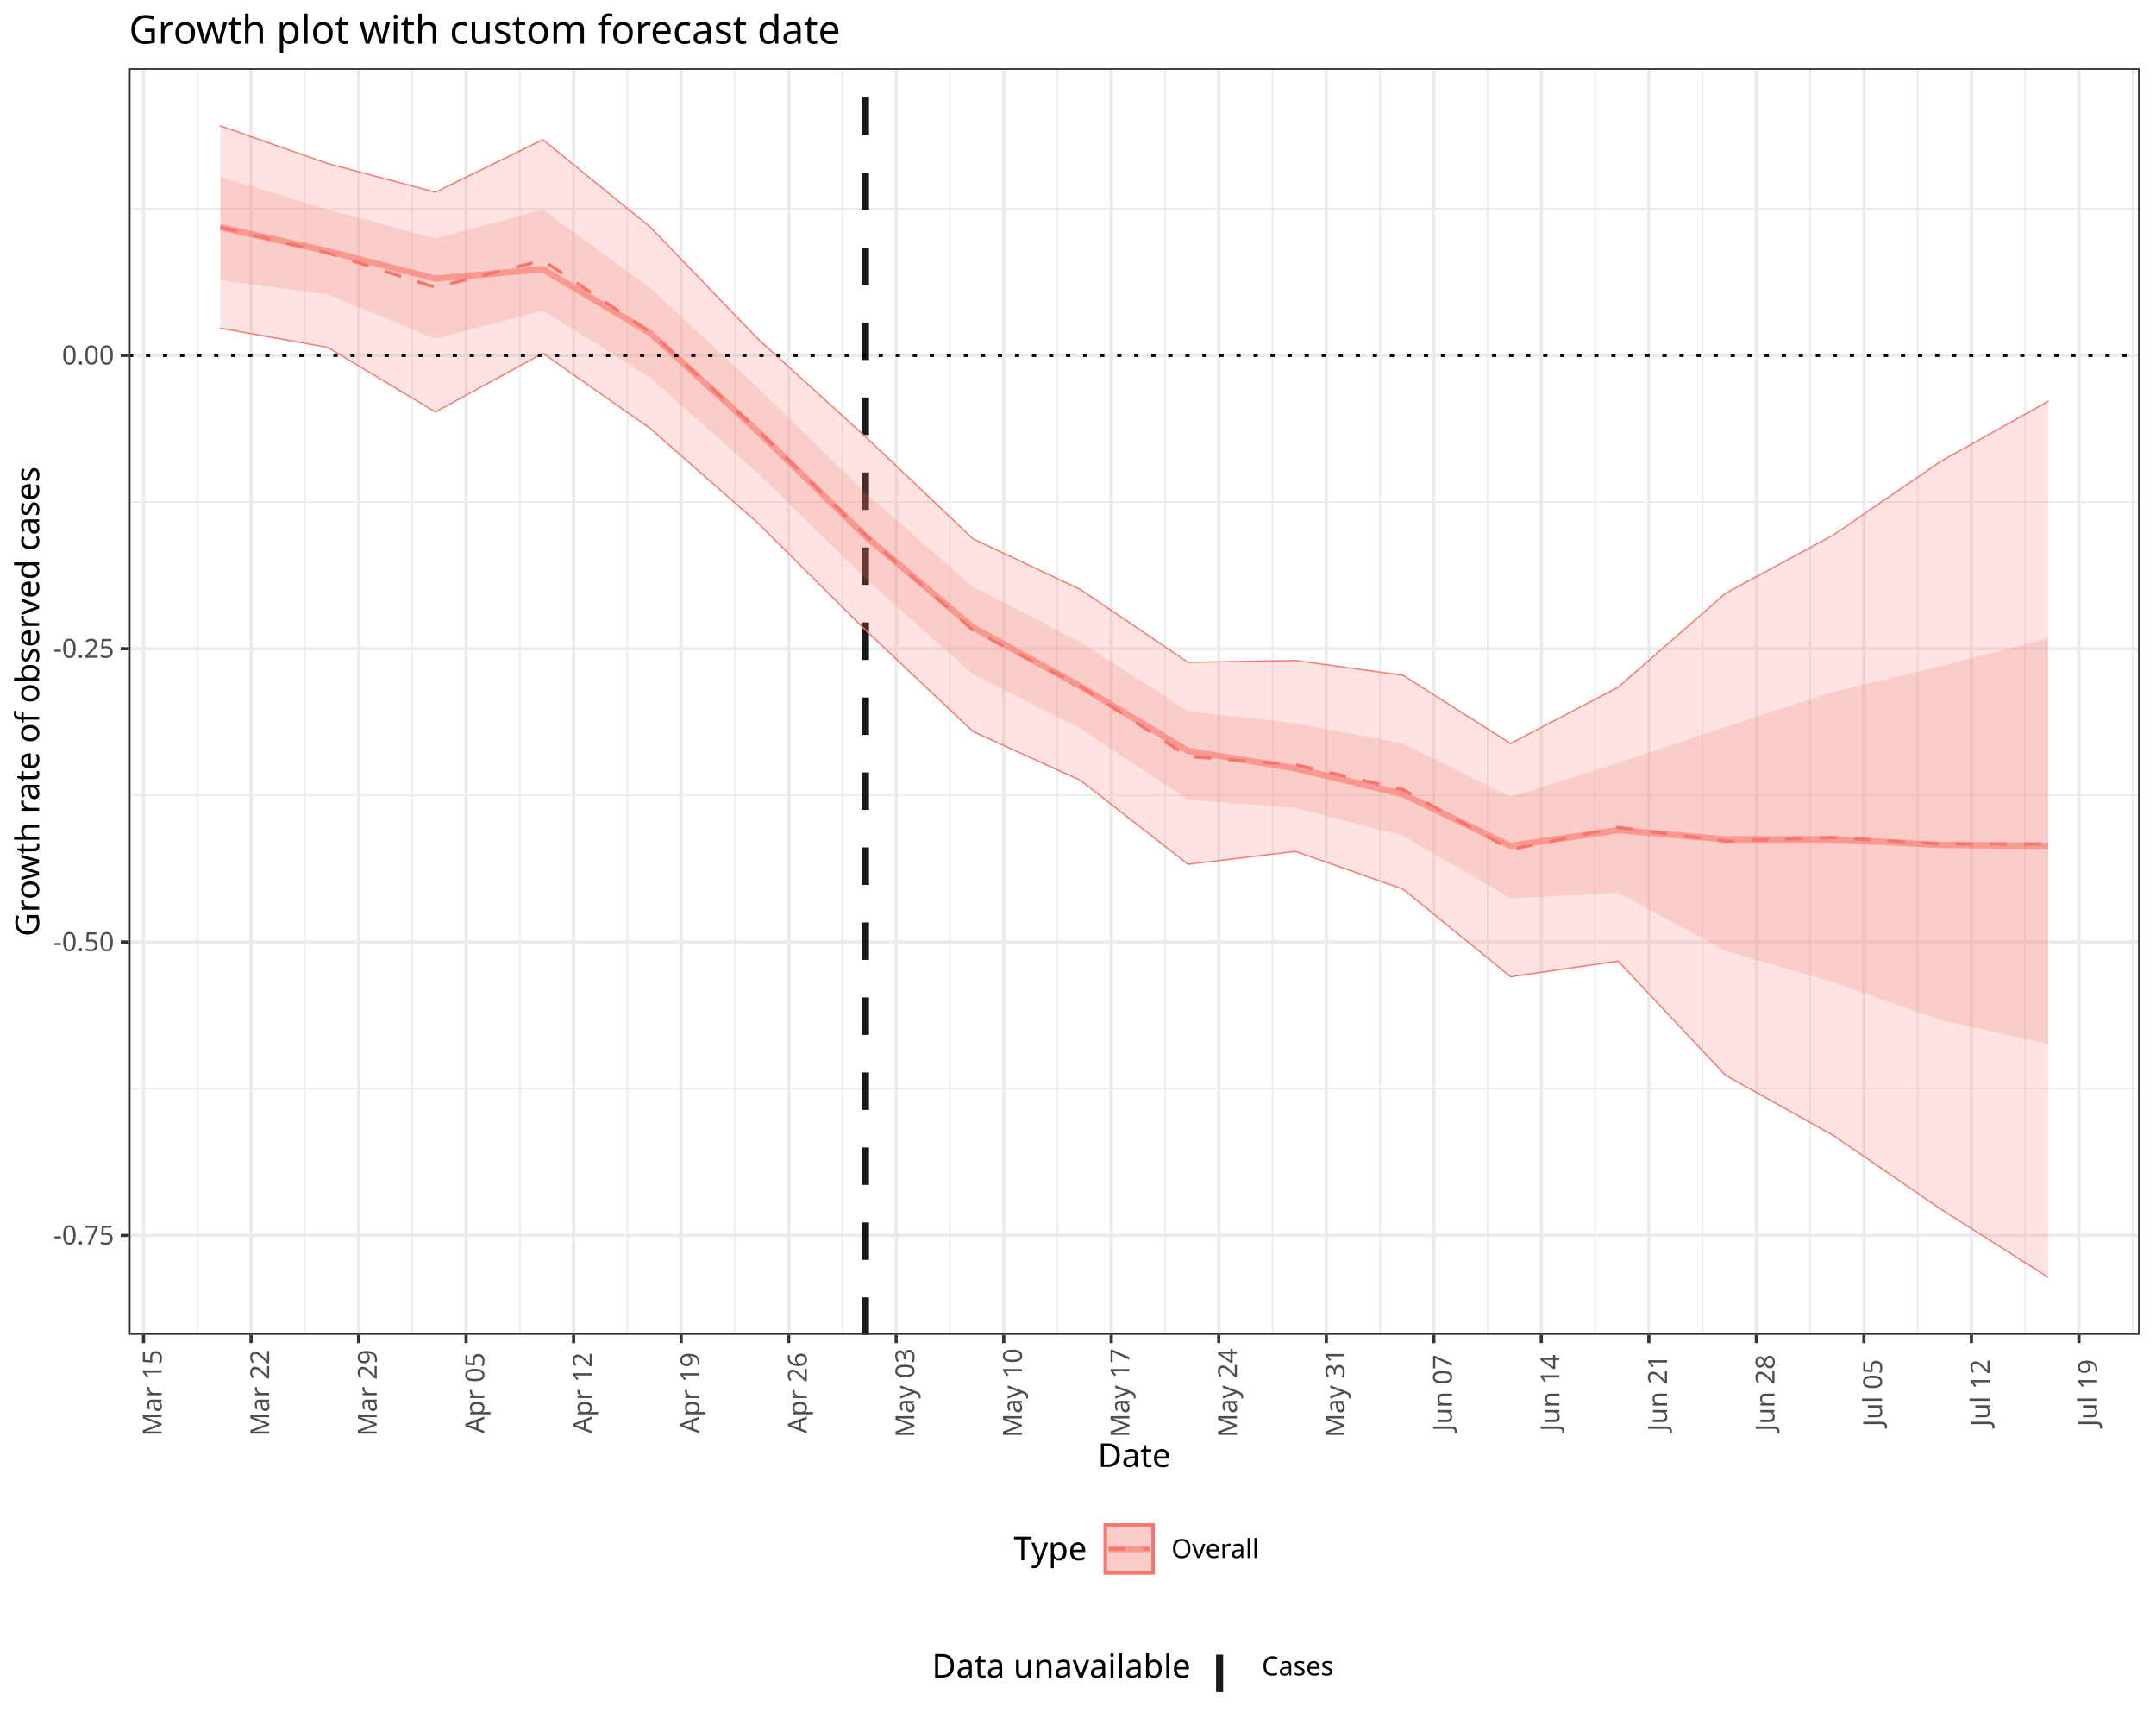
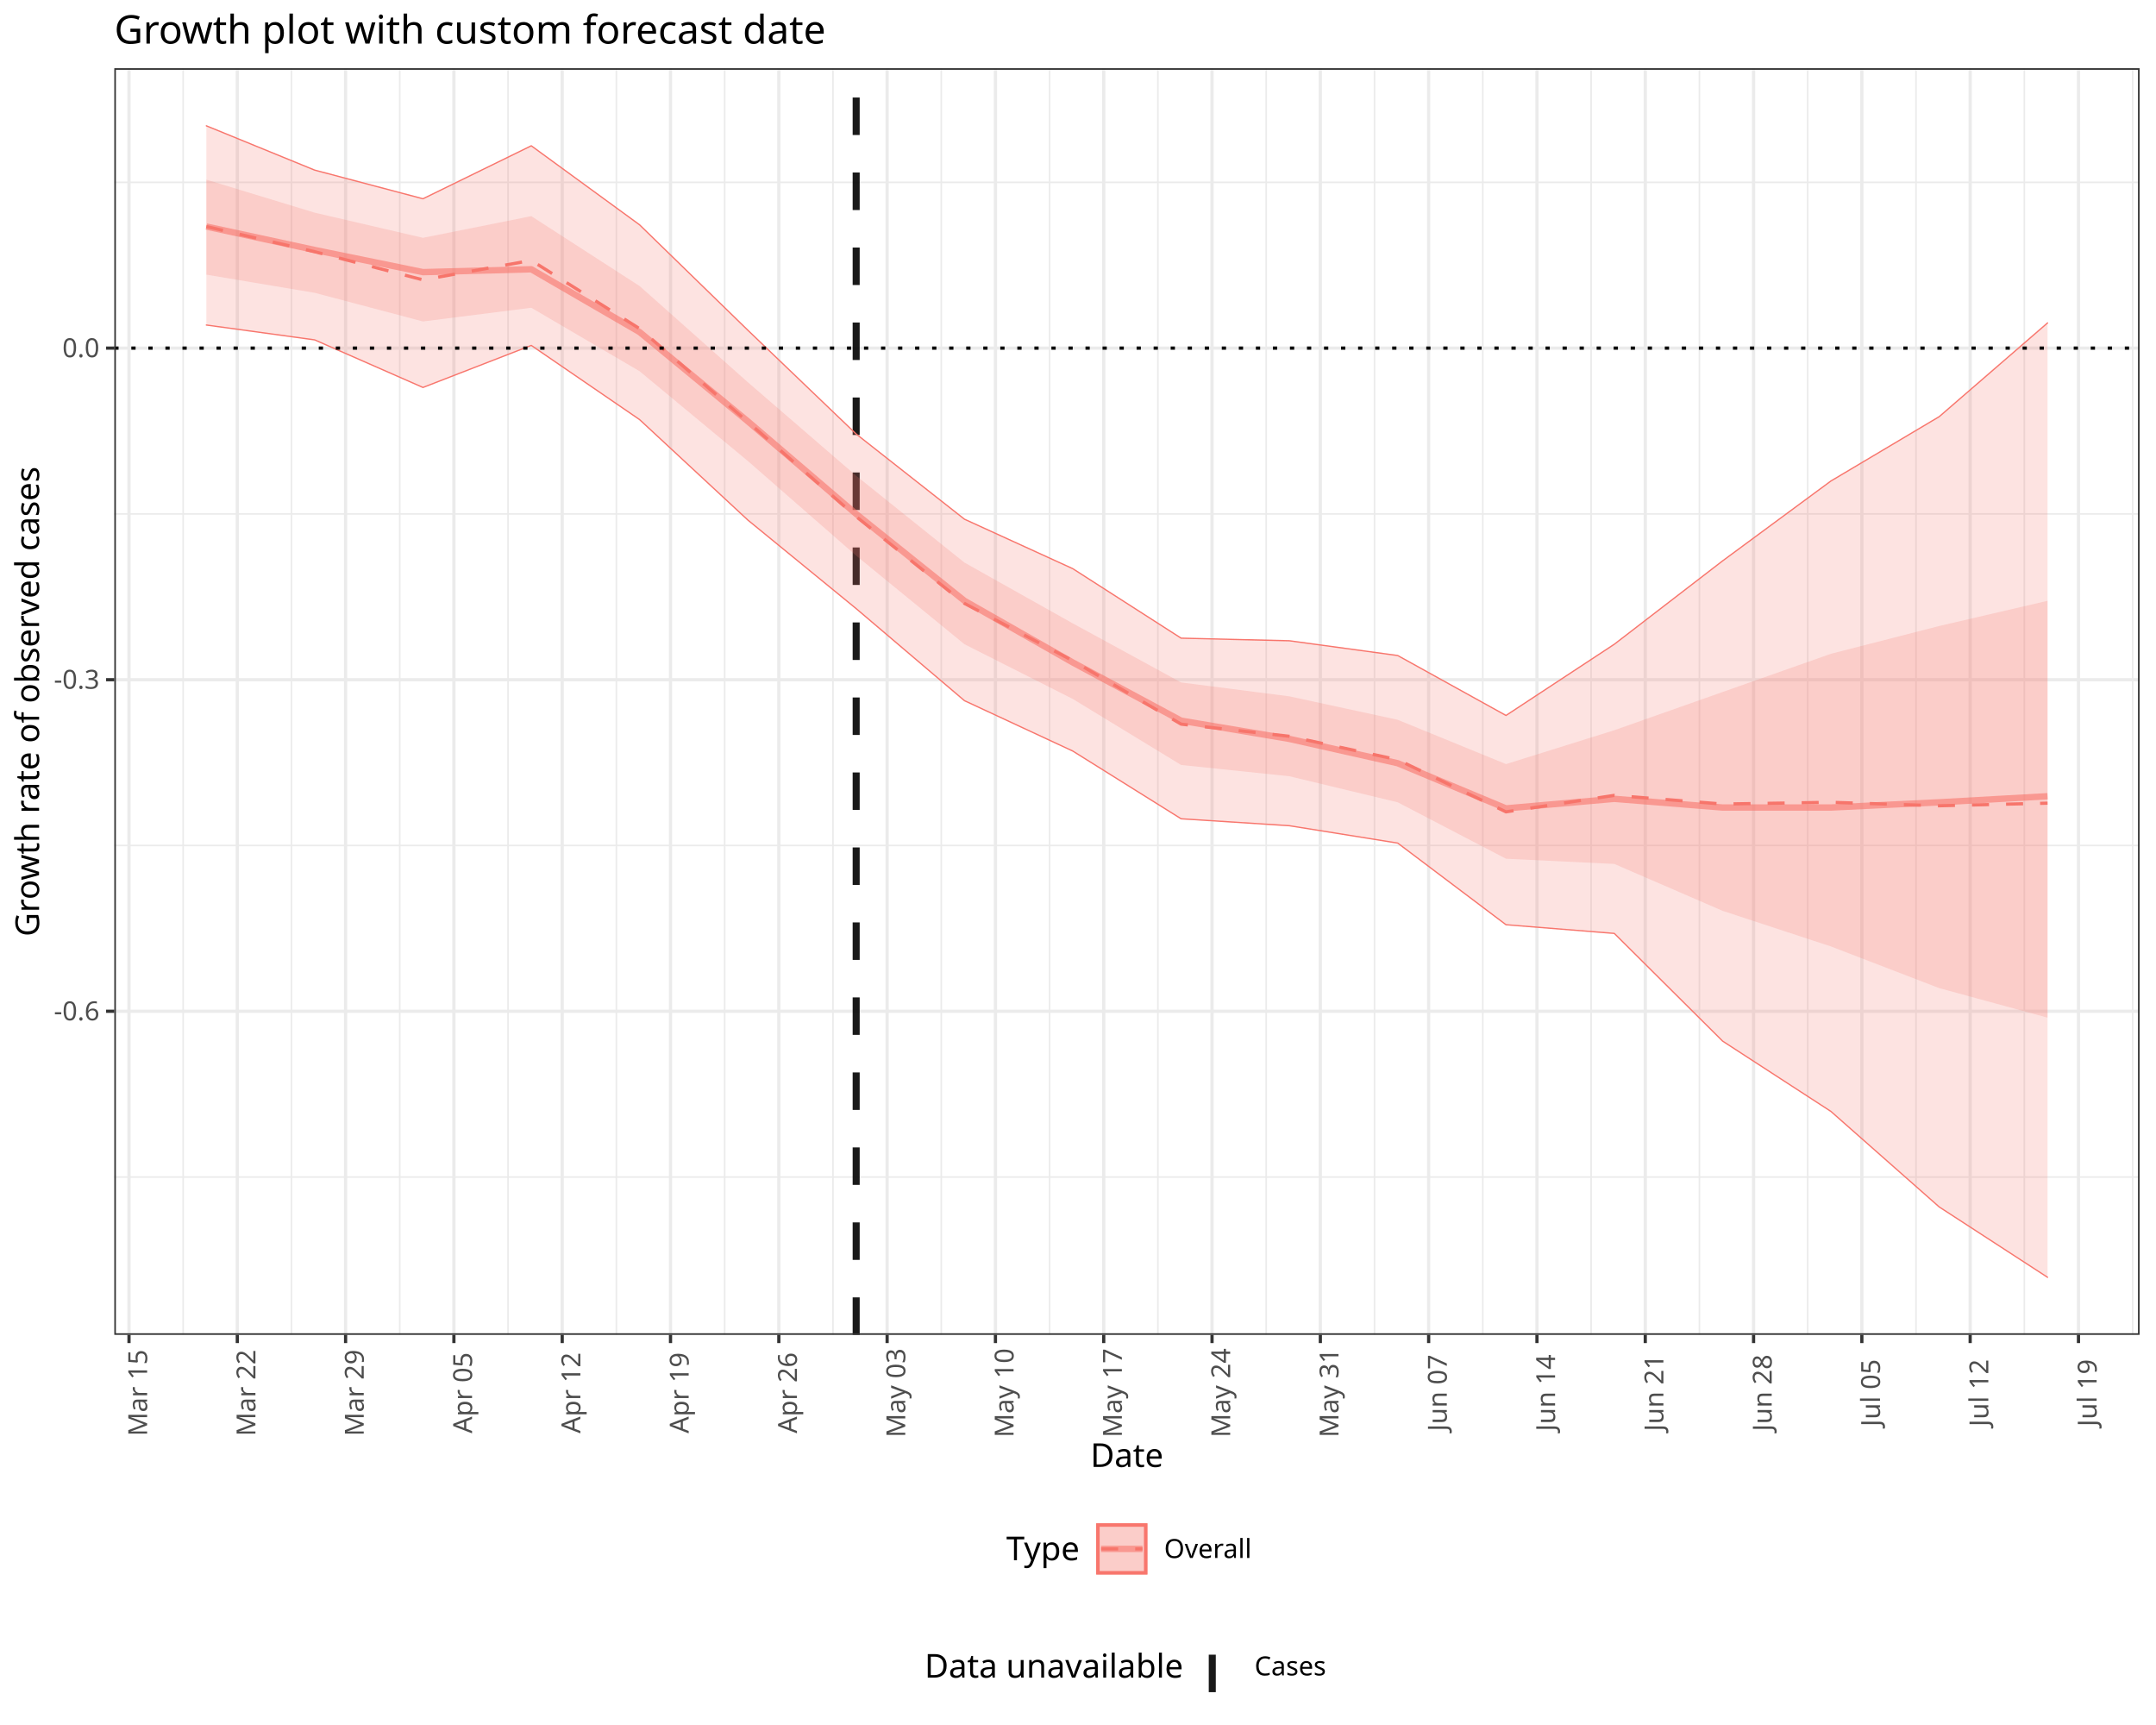
<svg xmlns="http://www.w3.org/2000/svg" class="svglite" data-engine-version="2.0" width="720.00pt" height="576.00pt" viewBox="0 0 720.00 576.00">
  <defs>
    <style type="text/css">
    .svglite line, .svglite polyline, .svglite polygon, .svglite path, .svglite rect, .svglite circle {
      fill: none;
      stroke: #000000;
      stroke-linecap: round;
      stroke-linejoin: round;
      stroke-miterlimit: 10.00;
    }
  </style>
  </defs>
  <rect width="100%" height="100%" style="stroke: none; fill: #FFFFFF;" />
  <defs>
    <clipPath id="cpMC4wMHw3MjAuMDB8MC4wMHw1NzYuMDA=">
      <rect x="0.00" y="0.00" width="720.00" height="576.00" />
    </clipPath>
  </defs>
  <g clip-path="url(#cpMC4wMHw3MjAuMDB8MC4wMHw1NzYuMDA=)">
-     <rect x="-0" y="0.00" width="720.00" height="576.00" style="stroke-width: 1.07; stroke: #FFFFFF; fill: #FFFFFF;" />
+     <rect x="0.00" y="0.00" width="720.00" height="576.00" style="stroke-width: 1.07; stroke: #FFFFFF; fill: #FFFFFF;" />
  </g>
  <defs>
-     <clipPath id="cpNDMuMDZ8NzE0LjUyfDIyLjc4fDQ0NS43Mw==">
-       <rect x="43.06" y="22.78" width="671.46" height="422.95" />
+     <clipPath id="cpMzguMTd8NzE0LjUyfDIyLjc4fDQ0NS43Mw==">
+       <rect x="38.17" y="22.78" width="676.35" height="422.95" />
    </clipPath>
  </defs>
-   <g clip-path="url(#cpNDMuMDZ8NzE0LjUyfDIyLjc4fDQ0NS43Mw==)">
-     <rect x="43.06" y="22.78" width="671.46" height="422.95" style="stroke-width: 1.07; stroke: none; fill: #FFFFFF;" />
-     <polyline points="43.06,363.54 714.52,363.54 " style="stroke-width: 0.53; stroke: #EBEBEB; stroke-linecap: butt;" />
-     <polyline points="43.06,265.59 714.52,265.59 " style="stroke-width: 0.53; stroke: #EBEBEB; stroke-linecap: butt;" />
-     <polyline points="43.06,167.64 714.52,167.64 " style="stroke-width: 0.53; stroke: #EBEBEB; stroke-linecap: butt;" />
-     <polyline points="43.06,69.69 714.52,69.69 " style="stroke-width: 0.53; stroke: #EBEBEB; stroke-linecap: butt;" />
-     <polyline points="65.89,445.73 65.89,22.78 " style="stroke-width: 0.53; stroke: #EBEBEB; stroke-linecap: butt;" />
-     <polyline points="101.80,445.73 101.80,22.78 " style="stroke-width: 0.53; stroke: #EBEBEB; stroke-linecap: butt;" />
-     <polyline points="137.70,445.73 137.70,22.78 " style="stroke-width: 0.53; stroke: #EBEBEB; stroke-linecap: butt;" />
-     <polyline points="173.61,445.73 173.61,22.78 " style="stroke-width: 0.53; stroke: #EBEBEB; stroke-linecap: butt;" />
-     <polyline points="209.52,445.73 209.52,22.78 " style="stroke-width: 0.53; stroke: #EBEBEB; stroke-linecap: butt;" />
-     <polyline points="245.42,445.73 245.42,22.78 " style="stroke-width: 0.53; stroke: #EBEBEB; stroke-linecap: butt;" />
-     <polyline points="281.33,445.73 281.33,22.78 " style="stroke-width: 0.53; stroke: #EBEBEB; stroke-linecap: butt;" />
-     <polyline points="317.24,445.73 317.24,22.78 " style="stroke-width: 0.53; stroke: #EBEBEB; stroke-linecap: butt;" />
-     <polyline points="353.14,445.73 353.14,22.78 " style="stroke-width: 0.53; stroke: #EBEBEB; stroke-linecap: butt;" />
-     <polyline points="389.05,445.73 389.05,22.78 " style="stroke-width: 0.53; stroke: #EBEBEB; stroke-linecap: butt;" />
-     <polyline points="424.96,445.73 424.96,22.78 " style="stroke-width: 0.53; stroke: #EBEBEB; stroke-linecap: butt;" />
-     <polyline points="460.86,445.73 460.86,22.78 " style="stroke-width: 0.53; stroke: #EBEBEB; stroke-linecap: butt;" />
-     <polyline points="496.77,445.73 496.77,22.78 " style="stroke-width: 0.53; stroke: #EBEBEB; stroke-linecap: butt;" />
-     <polyline points="532.68,445.73 532.68,22.78 " style="stroke-width: 0.53; stroke: #EBEBEB; stroke-linecap: butt;" />
-     <polyline points="568.59,445.73 568.59,22.78 " style="stroke-width: 0.53; stroke: #EBEBEB; stroke-linecap: butt;" />
-     <polyline points="604.49,445.73 604.49,22.78 " style="stroke-width: 0.53; stroke: #EBEBEB; stroke-linecap: butt;" />
-     <polyline points="640.40,445.73 640.40,22.78 " style="stroke-width: 0.53; stroke: #EBEBEB; stroke-linecap: butt;" />
-     <polyline points="676.31,445.73 676.31,22.78 " style="stroke-width: 0.53; stroke: #EBEBEB; stroke-linecap: butt;" />
-     <polyline points="712.21,445.73 712.21,22.78 " style="stroke-width: 0.53; stroke: #EBEBEB; stroke-linecap: butt;" />
-     <polyline points="43.06,412.52 714.52,412.52 " style="stroke-width: 1.07; stroke: #EBEBEB; stroke-linecap: butt;" />
-     <polyline points="43.06,314.56 714.52,314.56 " style="stroke-width: 1.07; stroke: #EBEBEB; stroke-linecap: butt;" />
-     <polyline points="43.06,216.61 714.52,216.61 " style="stroke-width: 1.07; stroke: #EBEBEB; stroke-linecap: butt;" />
-     <polyline points="43.06,118.66 714.52,118.66 " style="stroke-width: 1.07; stroke: #EBEBEB; stroke-linecap: butt;" />
-     <polyline points="47.94,445.73 47.94,22.78 " style="stroke-width: 1.07; stroke: #EBEBEB; stroke-linecap: butt;" />
-     <polyline points="83.84,445.73 83.84,22.78 " style="stroke-width: 1.07; stroke: #EBEBEB; stroke-linecap: butt;" />
-     <polyline points="119.75,445.73 119.75,22.78 " style="stroke-width: 1.07; stroke: #EBEBEB; stroke-linecap: butt;" />
-     <polyline points="155.66,445.73 155.66,22.78 " style="stroke-width: 1.07; stroke: #EBEBEB; stroke-linecap: butt;" />
-     <polyline points="191.56,445.73 191.56,22.78 " style="stroke-width: 1.07; stroke: #EBEBEB; stroke-linecap: butt;" />
-     <polyline points="227.47,445.73 227.47,22.78 " style="stroke-width: 1.07; stroke: #EBEBEB; stroke-linecap: butt;" />
-     <polyline points="263.38,445.73 263.38,22.78 " style="stroke-width: 1.07; stroke: #EBEBEB; stroke-linecap: butt;" />
-     <polyline points="299.28,445.73 299.28,22.78 " style="stroke-width: 1.07; stroke: #EBEBEB; stroke-linecap: butt;" />
-     <polyline points="335.19,445.73 335.19,22.78 " style="stroke-width: 1.07; stroke: #EBEBEB; stroke-linecap: butt;" />
-     <polyline points="371.10,445.73 371.10,22.78 " style="stroke-width: 1.07; stroke: #EBEBEB; stroke-linecap: butt;" />
-     <polyline points="407.00,445.73 407.00,22.78 " style="stroke-width: 1.07; stroke: #EBEBEB; stroke-linecap: butt;" />
-     <polyline points="442.91,445.73 442.91,22.78 " style="stroke-width: 1.07; stroke: #EBEBEB; stroke-linecap: butt;" />
-     <polyline points="478.82,445.73 478.82,22.78 " style="stroke-width: 1.07; stroke: #EBEBEB; stroke-linecap: butt;" />
-     <polyline points="514.72,445.73 514.72,22.78 " style="stroke-width: 1.07; stroke: #EBEBEB; stroke-linecap: butt;" />
-     <polyline points="550.63,445.73 550.63,22.78 " style="stroke-width: 1.07; stroke: #EBEBEB; stroke-linecap: butt;" />
-     <polyline points="586.54,445.73 586.54,22.78 " style="stroke-width: 1.07; stroke: #EBEBEB; stroke-linecap: butt;" />
-     <polyline points="622.45,445.73 622.45,22.78 " style="stroke-width: 1.07; stroke: #EBEBEB; stroke-linecap: butt;" />
-     <polyline points="658.35,445.73 658.35,22.78 " style="stroke-width: 1.07; stroke: #EBEBEB; stroke-linecap: butt;" />
-     <polyline points="694.26,445.73 694.26,22.78 " style="stroke-width: 1.07; stroke: #EBEBEB; stroke-linecap: butt;" />
-     <line x1="289.02" y1="445.73" x2="289.02" y2="22.78" style="stroke-width: 2.35; stroke: #000000; stroke-opacity: 0.90; stroke-dasharray: 12.52,12.52; stroke-linecap: butt;" />
-     <polyline points="73.58,75.87 109.49,83.88 145.40,93.02 181.30,89.88 217.21,111.27 253.12,144.06 289.02,179.00 324.93,209.48 360.84,229.18 396.75,250.73 432.65,256.58 468.56,265.20 504.47,282.44 540.37,277.20 576.28,280.28 612.19,280.28 648.09,282.13 684.00,282.44 " style="stroke-width: 2.13; stroke: #F8766D; stroke-opacity: 0.60; stroke-linecap: butt;" />
-     <polyline points="73.58,75.87 109.49,84.49 145.40,95.94 181.30,86.95 217.21,110.97 253.12,143.75 289.02,178.69 324.93,210.40 360.84,229.18 396.75,252.58 432.65,255.35 468.56,263.66 504.47,283.67 540.37,276.28 576.28,280.90 612.19,279.67 648.09,281.82 684.00,281.82 " style="stroke-width: 1.07; stroke: #F8766D; stroke-dasharray: 5.69,5.69; stroke-linecap: butt;" />
-     <polygon points="73.58,42.01 109.49,54.63 145.40,64.17 181.30,46.63 217.21,75.87 253.12,113.18 289.02,145.81 324.93,179.92 360.84,196.86 396.75,221.18 432.65,220.56 468.56,225.49 504.47,248.27 540.37,229.49 576.28,198.09 612.19,178.69 648.09,154.06 684.00,133.99 684.00,426.51 648.09,403.73 612.19,379.10 576.28,359.09 540.37,320.92 504.47,326.15 468.56,296.91 432.65,284.28 396.75,288.59 360.84,260.58 324.93,244.26 289.02,210.40 253.12,174.69 217.21,143.11 181.30,117.96 145.40,137.56 109.49,116.00 73.58,109.58 " style="stroke-width: 0.00; stroke: none; fill: #F8766D; fill-opacity: 0.20;" />
-     <polyline points="73.58,42.01 109.49,54.63 145.40,64.17 181.30,46.63 217.21,75.87 253.12,113.18 289.02,145.81 324.93,179.92 360.84,196.86 396.75,221.18 432.65,220.56 468.56,225.49 504.47,248.27 540.37,229.49 576.28,198.09 612.19,178.69 648.09,154.06 684.00,133.99 " style="stroke-width: 0.43; stroke: #F8766D;" />
-     <polyline points="684.00,426.51 648.09,403.73 612.19,379.10 576.28,359.09 540.37,320.92 504.47,326.15 468.56,296.91 432.65,284.28 396.75,288.59 360.84,260.58 324.93,244.26 289.02,210.40 253.12,174.69 217.21,143.11 181.30,117.96 145.40,137.56 109.49,116.00 73.58,109.58 " style="stroke-width: 0.43; stroke: #F8766D;" />
-     <polygon points="73.58,58.94 109.49,70.02 145.40,79.57 181.30,70.02 217.21,96.25 253.12,129.47 289.02,164.53 324.93,195.93 360.84,214.40 396.75,237.49 432.65,241.49 468.56,248.27 504.47,266.12 540.37,254.73 576.28,242.72 612.19,231.03 648.09,222.41 684.00,213.17 684.00,348.62 648.09,340.62 612.19,328.00 576.28,317.53 540.37,298.14 504.47,299.98 468.56,279.05 432.65,269.82 396.75,267.04 360.84,243.34 324.93,225.18 289.02,193.16 253.12,158.07 217.21,126.11 181.30,103.70 145.40,113.15 109.49,98.31 73.58,93.60 " style="stroke-width: 0.00; stroke: none; fill: #F8766D; fill-opacity: 0.20;" />
-     <polyline points="73.58,58.94 109.49,70.02 145.40,79.57 181.30,70.02 217.21,96.25 253.12,129.47 289.02,164.53 324.93,195.93 360.84,214.40 396.75,237.49 432.65,241.49 468.56,248.27 504.47,266.12 540.37,254.73 576.28,242.72 612.19,231.03 648.09,222.41 684.00,213.17 " style="stroke-width: 1.07; stroke: none;" />
-     <polyline points="684.00,348.62 648.09,340.62 612.19,328.00 576.28,317.53 540.37,298.14 504.47,299.98 468.56,279.05 432.65,269.82 396.75,267.04 360.84,243.34 324.93,225.18 289.02,193.16 253.12,158.07 217.21,126.11 181.30,103.70 145.40,113.15 109.49,98.31 73.58,93.60 " style="stroke-width: 1.07; stroke: none;" />
-     <line x1="43.06" y1="118.66" x2="714.52" y2="118.66" style="stroke-width: 1.07; stroke-dasharray: 1.42,4.27; stroke-linecap: butt;" />
-     <rect x="43.06" y="22.78" width="671.46" height="422.95" style="stroke-width: 1.07; stroke: #333333;" />
+   <g clip-path="url(#cpMzguMTd8NzE0LjUyfDIyLjc4fDQ0NS43Mw==)">
+     <rect x="38.17" y="22.78" width="676.35" height="422.95" style="stroke-width: 1.07; stroke: none; fill: #FFFFFF;" />
+     <polyline points="38.17,393.03 714.52,393.03 " style="stroke-width: 0.53; stroke: #EBEBEB; stroke-linecap: butt;" />
+     <polyline points="38.17,282.31 714.52,282.31 " style="stroke-width: 0.53; stroke: #EBEBEB; stroke-linecap: butt;" />
+     <polyline points="38.17,171.60 714.52,171.60 " style="stroke-width: 0.53; stroke: #EBEBEB; stroke-linecap: butt;" />
+     <polyline points="38.17,60.88 714.52,60.88 " style="stroke-width: 0.53; stroke: #EBEBEB; stroke-linecap: butt;" />
+     <polyline points="61.16,445.73 61.16,22.78 " style="stroke-width: 0.53; stroke: #EBEBEB; stroke-linecap: butt;" />
+     <polyline points="97.33,445.73 97.33,22.78 " style="stroke-width: 0.53; stroke: #EBEBEB; stroke-linecap: butt;" />
+     <polyline points="133.50,445.73 133.50,22.78 " style="stroke-width: 0.53; stroke: #EBEBEB; stroke-linecap: butt;" />
+     <polyline points="169.67,445.73 169.67,22.78 " style="stroke-width: 0.53; stroke: #EBEBEB; stroke-linecap: butt;" />
+     <polyline points="205.84,445.73 205.84,22.78 " style="stroke-width: 0.53; stroke: #EBEBEB; stroke-linecap: butt;" />
+     <polyline points="242.00,445.73 242.00,22.78 " style="stroke-width: 0.53; stroke: #EBEBEB; stroke-linecap: butt;" />
+     <polyline points="278.17,445.73 278.17,22.78 " style="stroke-width: 0.53; stroke: #EBEBEB; stroke-linecap: butt;" />
+     <polyline points="314.34,445.73 314.34,22.78 " style="stroke-width: 0.53; stroke: #EBEBEB; stroke-linecap: butt;" />
+     <polyline points="350.51,445.73 350.51,22.78 " style="stroke-width: 0.53; stroke: #EBEBEB; stroke-linecap: butt;" />
+     <polyline points="386.68,445.73 386.68,22.78 " style="stroke-width: 0.53; stroke: #EBEBEB; stroke-linecap: butt;" />
+     <polyline points="422.85,445.73 422.85,22.78 " style="stroke-width: 0.53; stroke: #EBEBEB; stroke-linecap: butt;" />
+     <polyline points="459.02,445.73 459.02,22.78 " style="stroke-width: 0.53; stroke: #EBEBEB; stroke-linecap: butt;" />
+     <polyline points="495.18,445.73 495.18,22.78 " style="stroke-width: 0.53; stroke: #EBEBEB; stroke-linecap: butt;" />
+     <polyline points="531.35,445.73 531.35,22.78 " style="stroke-width: 0.53; stroke: #EBEBEB; stroke-linecap: butt;" />
+     <polyline points="567.52,445.73 567.52,22.78 " style="stroke-width: 0.53; stroke: #EBEBEB; stroke-linecap: butt;" />
+     <polyline points="603.69,445.73 603.69,22.78 " style="stroke-width: 0.53; stroke: #EBEBEB; stroke-linecap: butt;" />
+     <polyline points="639.86,445.73 639.86,22.78 " style="stroke-width: 0.53; stroke: #EBEBEB; stroke-linecap: butt;" />
+     <polyline points="676.03,445.73 676.03,22.78 " style="stroke-width: 0.53; stroke: #EBEBEB; stroke-linecap: butt;" />
+     <polyline points="712.20,445.73 712.20,22.78 " style="stroke-width: 0.53; stroke: #EBEBEB; stroke-linecap: butt;" />
+     <polyline points="38.17,337.67 714.52,337.67 " style="stroke-width: 1.07; stroke: #EBEBEB; stroke-linecap: butt;" />
+     <polyline points="38.17,226.96 714.52,226.96 " style="stroke-width: 1.07; stroke: #EBEBEB; stroke-linecap: butt;" />
+     <polyline points="38.17,116.24 714.52,116.24 " style="stroke-width: 1.07; stroke: #EBEBEB; stroke-linecap: butt;" />
+     <polyline points="43.08,445.73 43.08,22.78 " style="stroke-width: 1.07; stroke: #EBEBEB; stroke-linecap: butt;" />
+     <polyline points="79.25,445.73 79.25,22.78 " style="stroke-width: 1.07; stroke: #EBEBEB; stroke-linecap: butt;" />
+     <polyline points="115.41,445.73 115.41,22.78 " style="stroke-width: 1.07; stroke: #EBEBEB; stroke-linecap: butt;" />
+     <polyline points="151.58,445.73 151.58,22.78 " style="stroke-width: 1.07; stroke: #EBEBEB; stroke-linecap: butt;" />
+     <polyline points="187.75,445.73 187.75,22.78 " style="stroke-width: 1.07; stroke: #EBEBEB; stroke-linecap: butt;" />
+     <polyline points="223.92,445.73 223.92,22.78 " style="stroke-width: 1.07; stroke: #EBEBEB; stroke-linecap: butt;" />
+     <polyline points="260.09,445.73 260.09,22.78 " style="stroke-width: 1.07; stroke: #EBEBEB; stroke-linecap: butt;" />
+     <polyline points="296.26,445.73 296.26,22.78 " style="stroke-width: 1.07; stroke: #EBEBEB; stroke-linecap: butt;" />
+     <polyline points="332.43,445.73 332.43,22.78 " style="stroke-width: 1.07; stroke: #EBEBEB; stroke-linecap: butt;" />
+     <polyline points="368.59,445.73 368.59,22.78 " style="stroke-width: 1.07; stroke: #EBEBEB; stroke-linecap: butt;" />
+     <polyline points="404.76,445.73 404.76,22.78 " style="stroke-width: 1.07; stroke: #EBEBEB; stroke-linecap: butt;" />
+     <polyline points="440.93,445.73 440.93,22.78 " style="stroke-width: 1.07; stroke: #EBEBEB; stroke-linecap: butt;" />
+     <polyline points="477.10,445.73 477.10,22.78 " style="stroke-width: 1.07; stroke: #EBEBEB; stroke-linecap: butt;" />
+     <polyline points="513.27,445.73 513.27,22.78 " style="stroke-width: 1.07; stroke: #EBEBEB; stroke-linecap: butt;" />
+     <polyline points="549.44,445.73 549.44,22.78 " style="stroke-width: 1.07; stroke: #EBEBEB; stroke-linecap: butt;" />
+     <polyline points="585.61,445.73 585.61,22.78 " style="stroke-width: 1.07; stroke: #EBEBEB; stroke-linecap: butt;" />
+     <polyline points="621.77,445.73 621.77,22.78 " style="stroke-width: 1.07; stroke: #EBEBEB; stroke-linecap: butt;" />
+     <polyline points="657.94,445.73 657.94,22.78 " style="stroke-width: 1.07; stroke: #EBEBEB; stroke-linecap: butt;" />
+     <polyline points="694.11,445.73 694.11,22.78 " style="stroke-width: 1.07; stroke: #EBEBEB; stroke-linecap: butt;" />
+     <line x1="285.92" y1="445.73" x2="285.92" y2="22.78" style="stroke-width: 2.35; stroke: #000000; stroke-opacity: 0.90; stroke-dasharray: 12.52,12.52; stroke-linecap: butt;" />
+     <polyline points="68.91,75.65 105.08,83.47 141.25,90.87 177.42,89.91 213.59,110.88 249.75,140.69 285.92,171.63 322.09,200.62 358.26,221.21 394.43,240.64 430.60,246.73 466.77,254.85 502.93,269.93 539.10,266.74 575.27,269.64 611.44,269.64 647.61,267.90 683.78,265.87 " style="stroke-width: 2.13; stroke: #F8766D; stroke-opacity: 0.60; stroke-linecap: butt;" />
+     <polyline points="68.91,75.65 105.08,84.05 141.25,93.45 177.42,86.95 213.59,109.75 249.75,140.89 285.92,172.50 322.09,201.49 358.26,220.63 394.43,241.80 430.60,245.86 466.77,253.69 502.93,271.09 539.10,265.58 575.27,268.48 611.44,267.90 647.61,269.06 683.78,268.19 " style="stroke-width: 1.07; stroke: #F8766D; stroke-dasharray: 5.69,5.69; stroke-linecap: butt;" />
+     <polygon points="68.91,42.01 105.08,56.80 141.25,66.37 177.42,48.68 213.59,75.07 249.75,110.27 285.92,144.92 322.09,173.37 358.26,189.89 394.43,213.09 430.60,213.96 466.77,218.89 502.93,238.90 539.10,215.12 575.27,187.28 611.44,160.61 647.61,139.12 683.78,107.83 683.78,426.51 647.61,403.02 611.44,371.12 575.27,347.64 539.10,311.68 502.93,308.78 466.77,281.52 430.60,275.72 394.43,273.40 358.26,250.79 322.09,233.97 285.92,203.23 249.75,173.66 213.59,140.11 177.42,115.34 141.25,129.38 105.08,113.49 68.91,108.53 " style="stroke-width: 0.00; stroke: none; fill: #F8766D; fill-opacity: 0.20;" />
+     <polyline points="68.91,42.01 105.08,56.80 141.25,66.37 177.42,48.68 213.59,75.07 249.75,110.27 285.92,144.92 322.09,173.37 358.26,189.89 394.43,213.09 430.60,213.96 466.77,218.89 502.93,238.90 539.10,215.12 575.27,187.28 611.44,160.61 647.61,139.12 683.78,107.83 " style="stroke-width: 0.43; stroke: #F8766D;" />
+     <polyline points="683.78,426.51 647.61,403.02 611.44,371.12 575.27,347.64 539.10,311.68 502.93,308.78 466.77,281.52 430.60,275.72 394.43,273.40 358.26,250.79 322.09,233.97 285.92,203.23 249.75,173.66 213.59,140.11 177.42,115.34 141.25,129.38 105.08,113.49 68.91,108.53 " style="stroke-width: 0.43; stroke: #F8766D;" />
+     <polygon points="68.91,59.99 105.08,71.01 141.25,79.41 177.42,72.17 213.59,95.51 249.75,127.64 285.92,158.87 322.09,187.86 358.26,208.16 394.43,227.88 430.60,232.52 466.77,240.35 502.93,255.14 539.10,243.83 575.27,231.07 611.44,218.31 647.61,209.03 683.78,200.62 683.78,339.81 647.61,329.95 611.44,316.03 575.27,304.14 539.10,288.48 502.93,286.74 466.77,267.90 430.60,259.20 394.43,255.43 358.26,233.39 322.09,215.12 285.92,185.54 249.75,153.94 213.59,123.95 177.42,102.76 141.25,107.34 105.08,97.77 68.91,91.71 " style="stroke-width: 0.00; stroke: none; fill: #F8766D; fill-opacity: 0.20;" />
+     <polyline points="68.91,59.99 105.08,71.01 141.25,79.41 177.42,72.17 213.59,95.51 249.75,127.64 285.92,158.87 322.09,187.86 358.26,208.16 394.43,227.88 430.60,232.52 466.77,240.35 502.93,255.14 539.10,243.83 575.27,231.07 611.44,218.31 647.61,209.03 683.78,200.62 " style="stroke-width: 1.07; stroke: none;" />
+     <polyline points="683.78,339.81 647.61,329.95 611.44,316.03 575.27,304.14 539.10,288.48 502.93,286.74 466.77,267.90 430.60,259.20 394.43,255.43 358.26,233.39 322.09,215.12 285.92,185.54 249.75,153.94 213.59,123.95 177.42,102.76 141.25,107.34 105.08,97.77 68.91,91.71 " style="stroke-width: 1.07; stroke: none;" />
+     <line x1="38.17" y1="116.24" x2="714.52" y2="116.24" style="stroke-width: 1.07; stroke-dasharray: 1.42,4.27; stroke-linecap: butt;" />
+     <rect x="38.17" y="22.78" width="676.35" height="422.95" style="stroke-width: 1.07; stroke: #333333;" />
  </g>
  <g clip-path="url(#cpMC4wMHw3MjAuMDB8MC4wMHw1NzYuMDA=)">
-     <text x="38.13" y="415.54" text-anchor="end" style="font-size: 8.80px; fill: #4D4D4D; font-family: sans;" textLength="20.06px" lengthAdjust="spacingAndGlyphs">-0.75</text>
-     <text x="38.13" y="317.59" text-anchor="end" style="font-size: 8.80px; fill: #4D4D4D; font-family: sans;" textLength="20.06px" lengthAdjust="spacingAndGlyphs">-0.50</text>
-     <text x="38.13" y="219.64" text-anchor="end" style="font-size: 8.80px; fill: #4D4D4D; font-family: sans;" textLength="20.06px" lengthAdjust="spacingAndGlyphs">-0.25</text>
-     <text x="38.13" y="121.69" text-anchor="end" style="font-size: 8.80px; fill: #4D4D4D; font-family: sans;" textLength="17.13px" lengthAdjust="spacingAndGlyphs">0.00</text>
-     <polyline points="40.32,412.52 43.06,412.52 " style="stroke-width: 1.07; stroke: #333333; stroke-linecap: butt;" />
-     <polyline points="40.32,314.56 43.06,314.56 " style="stroke-width: 1.07; stroke: #333333; stroke-linecap: butt;" />
-     <polyline points="40.32,216.61 43.06,216.61 " style="stroke-width: 1.07; stroke: #333333; stroke-linecap: butt;" />
-     <polyline points="40.32,118.66 43.06,118.66 " style="stroke-width: 1.07; stroke: #333333; stroke-linecap: butt;" />
-     <polyline points="47.94,448.47 47.94,445.73 " style="stroke-width: 1.07; stroke: #333333; stroke-linecap: butt;" />
-     <polyline points="83.84,448.47 83.84,445.73 " style="stroke-width: 1.07; stroke: #333333; stroke-linecap: butt;" />
-     <polyline points="119.75,448.47 119.75,445.73 " style="stroke-width: 1.07; stroke: #333333; stroke-linecap: butt;" />
-     <polyline points="155.66,448.47 155.66,445.73 " style="stroke-width: 1.07; stroke: #333333; stroke-linecap: butt;" />
-     <polyline points="191.56,448.47 191.56,445.73 " style="stroke-width: 1.07; stroke: #333333; stroke-linecap: butt;" />
-     <polyline points="227.47,448.47 227.47,445.73 " style="stroke-width: 1.07; stroke: #333333; stroke-linecap: butt;" />
-     <polyline points="263.38,448.47 263.38,445.73 " style="stroke-width: 1.07; stroke: #333333; stroke-linecap: butt;" />
-     <polyline points="299.28,448.47 299.28,445.73 " style="stroke-width: 1.07; stroke: #333333; stroke-linecap: butt;" />
-     <polyline points="335.19,448.47 335.19,445.73 " style="stroke-width: 1.07; stroke: #333333; stroke-linecap: butt;" />
-     <polyline points="371.10,448.47 371.10,445.73 " style="stroke-width: 1.07; stroke: #333333; stroke-linecap: butt;" />
-     <polyline points="407.00,448.47 407.00,445.73 " style="stroke-width: 1.07; stroke: #333333; stroke-linecap: butt;" />
-     <polyline points="442.91,448.47 442.91,445.73 " style="stroke-width: 1.07; stroke: #333333; stroke-linecap: butt;" />
-     <polyline points="478.82,448.47 478.82,445.73 " style="stroke-width: 1.07; stroke: #333333; stroke-linecap: butt;" />
-     <polyline points="514.72,448.47 514.72,445.73 " style="stroke-width: 1.07; stroke: #333333; stroke-linecap: butt;" />
-     <polyline points="550.63,448.47 550.63,445.73 " style="stroke-width: 1.07; stroke: #333333; stroke-linecap: butt;" />
-     <polyline points="586.54,448.47 586.54,445.73 " style="stroke-width: 1.07; stroke: #333333; stroke-linecap: butt;" />
-     <polyline points="622.45,448.47 622.45,445.73 " style="stroke-width: 1.07; stroke: #333333; stroke-linecap: butt;" />
-     <polyline points="658.35,448.47 658.35,445.73 " style="stroke-width: 1.07; stroke: #333333; stroke-linecap: butt;" />
-     <polyline points="694.26,448.47 694.26,445.73 " style="stroke-width: 1.07; stroke: #333333; stroke-linecap: butt;" />
-     <text transform="translate(53.99,465.10) rotate(-90)" text-anchor="middle" style="font-size: 8.80px; fill: #4D4D4D; font-family: sans;" textLength="27.39px" lengthAdjust="spacingAndGlyphs">Mar 15</text>
-     <text transform="translate(89.90,465.10) rotate(-90)" text-anchor="middle" style="font-size: 8.80px; fill: #4D4D4D; font-family: sans;" textLength="27.39px" lengthAdjust="spacingAndGlyphs">Mar 22</text>
-     <text transform="translate(125.81,465.10) rotate(-90)" text-anchor="middle" style="font-size: 8.80px; fill: #4D4D4D; font-family: sans;" textLength="27.39px" lengthAdjust="spacingAndGlyphs">Mar 29</text>
-     <text transform="translate(161.71,465.10) rotate(-90)" text-anchor="middle" style="font-size: 8.80px; fill: #4D4D4D; font-family: sans;" textLength="25.93px" lengthAdjust="spacingAndGlyphs">Apr 05</text>
-     <text transform="translate(197.62,465.10) rotate(-90)" text-anchor="middle" style="font-size: 8.80px; fill: #4D4D4D; font-family: sans;" textLength="25.93px" lengthAdjust="spacingAndGlyphs">Apr 12</text>
-     <text transform="translate(233.53,465.10) rotate(-90)" text-anchor="middle" style="font-size: 8.80px; fill: #4D4D4D; font-family: sans;" textLength="25.93px" lengthAdjust="spacingAndGlyphs">Apr 19</text>
-     <text transform="translate(269.43,465.10) rotate(-90)" text-anchor="middle" style="font-size: 8.80px; fill: #4D4D4D; font-family: sans;" textLength="25.93px" lengthAdjust="spacingAndGlyphs">Apr 26</text>
-     <text transform="translate(305.34,465.10) rotate(-90)" text-anchor="middle" style="font-size: 8.80px; fill: #4D4D4D; font-family: sans;" textLength="28.87px" lengthAdjust="spacingAndGlyphs">May 03</text>
-     <text transform="translate(341.25,465.10) rotate(-90)" text-anchor="middle" style="font-size: 8.80px; fill: #4D4D4D; font-family: sans;" textLength="28.87px" lengthAdjust="spacingAndGlyphs">May 10</text>
-     <text transform="translate(377.15,465.10) rotate(-90)" text-anchor="middle" style="font-size: 8.80px; fill: #4D4D4D; font-family: sans;" textLength="28.87px" lengthAdjust="spacingAndGlyphs">May 17</text>
-     <text transform="translate(413.06,465.10) rotate(-90)" text-anchor="middle" style="font-size: 8.80px; fill: #4D4D4D; font-family: sans;" textLength="28.87px" lengthAdjust="spacingAndGlyphs">May 24</text>
-     <text transform="translate(448.97,465.10) rotate(-90)" text-anchor="middle" style="font-size: 8.80px; fill: #4D4D4D; font-family: sans;" textLength="28.87px" lengthAdjust="spacingAndGlyphs">May 31</text>
-     <text transform="translate(484.87,465.10) rotate(-90)" text-anchor="middle" style="font-size: 8.80px; fill: #4D4D4D; font-family: sans;" textLength="26.43px" lengthAdjust="spacingAndGlyphs">Jun 07</text>
-     <text transform="translate(520.78,465.10) rotate(-90)" text-anchor="middle" style="font-size: 8.80px; fill: #4D4D4D; font-family: sans;" textLength="26.43px" lengthAdjust="spacingAndGlyphs">Jun 14</text>
-     <text transform="translate(556.69,465.10) rotate(-90)" text-anchor="middle" style="font-size: 8.80px; fill: #4D4D4D; font-family: sans;" textLength="26.43px" lengthAdjust="spacingAndGlyphs">Jun 21</text>
-     <text transform="translate(592.59,465.10) rotate(-90)" text-anchor="middle" style="font-size: 8.80px; fill: #4D4D4D; font-family: sans;" textLength="26.43px" lengthAdjust="spacingAndGlyphs">Jun 28</text>
-     <text transform="translate(628.50,465.10) rotate(-90)" text-anchor="middle" style="font-size: 8.80px; fill: #4D4D4D; font-family: sans;" textLength="23.49px" lengthAdjust="spacingAndGlyphs">Jul 05</text>
-     <text transform="translate(664.41,465.10) rotate(-90)" text-anchor="middle" style="font-size: 8.80px; fill: #4D4D4D; font-family: sans;" textLength="23.49px" lengthAdjust="spacingAndGlyphs">Jul 12</text>
-     <text transform="translate(700.32,465.10) rotate(-90)" text-anchor="middle" style="font-size: 8.80px; fill: #4D4D4D; font-family: sans;" textLength="23.49px" lengthAdjust="spacingAndGlyphs">Jul 19</text>
-     <text x="378.79" y="489.84" text-anchor="middle" style="font-size: 11.00px; font-family: sans;" textLength="23.24px" lengthAdjust="spacingAndGlyphs">Date</text>
+     <text x="33.24" y="340.70" text-anchor="end" style="font-size: 8.80px; fill: #4D4D4D; font-family: sans;" textLength="15.16px" lengthAdjust="spacingAndGlyphs">-0.6</text>
+     <text x="33.24" y="229.98" text-anchor="end" style="font-size: 8.80px; fill: #4D4D4D; font-family: sans;" textLength="15.16px" lengthAdjust="spacingAndGlyphs">-0.3</text>
+     <text x="33.24" y="119.27" text-anchor="end" style="font-size: 8.80px; fill: #4D4D4D; font-family: sans;" textLength="12.23px" lengthAdjust="spacingAndGlyphs">0.0</text>
+     <polyline points="35.43,337.67 38.17,337.67 " style="stroke-width: 1.07; stroke: #333333; stroke-linecap: butt;" />
+     <polyline points="35.43,226.96 38.17,226.96 " style="stroke-width: 1.07; stroke: #333333; stroke-linecap: butt;" />
+     <polyline points="35.43,116.24 38.17,116.24 " style="stroke-width: 1.07; stroke: #333333; stroke-linecap: butt;" />
+     <polyline points="43.08,448.47 43.08,445.73 " style="stroke-width: 1.07; stroke: #333333; stroke-linecap: butt;" />
+     <polyline points="79.25,448.47 79.25,445.73 " style="stroke-width: 1.07; stroke: #333333; stroke-linecap: butt;" />
+     <polyline points="115.41,448.47 115.41,445.73 " style="stroke-width: 1.07; stroke: #333333; stroke-linecap: butt;" />
+     <polyline points="151.58,448.47 151.58,445.73 " style="stroke-width: 1.07; stroke: #333333; stroke-linecap: butt;" />
+     <polyline points="187.75,448.47 187.75,445.73 " style="stroke-width: 1.07; stroke: #333333; stroke-linecap: butt;" />
+     <polyline points="223.92,448.47 223.92,445.73 " style="stroke-width: 1.07; stroke: #333333; stroke-linecap: butt;" />
+     <polyline points="260.09,448.47 260.09,445.73 " style="stroke-width: 1.07; stroke: #333333; stroke-linecap: butt;" />
+     <polyline points="296.26,448.47 296.26,445.73 " style="stroke-width: 1.07; stroke: #333333; stroke-linecap: butt;" />
+     <polyline points="332.43,448.47 332.43,445.73 " style="stroke-width: 1.07; stroke: #333333; stroke-linecap: butt;" />
+     <polyline points="368.59,448.47 368.59,445.73 " style="stroke-width: 1.07; stroke: #333333; stroke-linecap: butt;" />
+     <polyline points="404.76,448.47 404.76,445.73 " style="stroke-width: 1.07; stroke: #333333; stroke-linecap: butt;" />
+     <polyline points="440.93,448.47 440.93,445.73 " style="stroke-width: 1.07; stroke: #333333; stroke-linecap: butt;" />
+     <polyline points="477.10,448.47 477.10,445.73 " style="stroke-width: 1.07; stroke: #333333; stroke-linecap: butt;" />
+     <polyline points="513.27,448.47 513.27,445.73 " style="stroke-width: 1.07; stroke: #333333; stroke-linecap: butt;" />
+     <polyline points="549.44,448.47 549.44,445.73 " style="stroke-width: 1.07; stroke: #333333; stroke-linecap: butt;" />
+     <polyline points="585.61,448.47 585.61,445.73 " style="stroke-width: 1.07; stroke: #333333; stroke-linecap: butt;" />
+     <polyline points="621.77,448.47 621.77,445.73 " style="stroke-width: 1.07; stroke: #333333; stroke-linecap: butt;" />
+     <polyline points="657.94,448.47 657.94,445.73 " style="stroke-width: 1.07; stroke: #333333; stroke-linecap: butt;" />
+     <polyline points="694.11,448.47 694.11,445.73 " style="stroke-width: 1.07; stroke: #333333; stroke-linecap: butt;" />
+     <text transform="translate(49.13,465.10) rotate(-90)" text-anchor="middle" style="font-size: 8.80px; fill: #4D4D4D; font-family: sans;" textLength="27.39px" lengthAdjust="spacingAndGlyphs">Mar 15</text>
+     <text transform="translate(85.30,465.10) rotate(-90)" text-anchor="middle" style="font-size: 8.80px; fill: #4D4D4D; font-family: sans;" textLength="27.39px" lengthAdjust="spacingAndGlyphs">Mar 22</text>
+     <text transform="translate(121.47,465.10) rotate(-90)" text-anchor="middle" style="font-size: 8.80px; fill: #4D4D4D; font-family: sans;" textLength="27.39px" lengthAdjust="spacingAndGlyphs">Mar 29</text>
+     <text transform="translate(157.64,465.10) rotate(-90)" text-anchor="middle" style="font-size: 8.80px; fill: #4D4D4D; font-family: sans;" textLength="25.93px" lengthAdjust="spacingAndGlyphs">Apr 05</text>
+     <text transform="translate(193.81,465.10) rotate(-90)" text-anchor="middle" style="font-size: 8.80px; fill: #4D4D4D; font-family: sans;" textLength="25.93px" lengthAdjust="spacingAndGlyphs">Apr 12</text>
+     <text transform="translate(229.98,465.10) rotate(-90)" text-anchor="middle" style="font-size: 8.80px; fill: #4D4D4D; font-family: sans;" textLength="25.93px" lengthAdjust="spacingAndGlyphs">Apr 19</text>
+     <text transform="translate(266.14,465.10) rotate(-90)" text-anchor="middle" style="font-size: 8.80px; fill: #4D4D4D; font-family: sans;" textLength="25.93px" lengthAdjust="spacingAndGlyphs">Apr 26</text>
+     <text transform="translate(302.31,465.10) rotate(-90)" text-anchor="middle" style="font-size: 8.80px; fill: #4D4D4D; font-family: sans;" textLength="28.87px" lengthAdjust="spacingAndGlyphs">May 03</text>
+     <text transform="translate(338.48,465.10) rotate(-90)" text-anchor="middle" style="font-size: 8.80px; fill: #4D4D4D; font-family: sans;" textLength="28.87px" lengthAdjust="spacingAndGlyphs">May 10</text>
+     <text transform="translate(374.65,465.10) rotate(-90)" text-anchor="middle" style="font-size: 8.80px; fill: #4D4D4D; font-family: sans;" textLength="28.87px" lengthAdjust="spacingAndGlyphs">May 17</text>
+     <text transform="translate(410.82,465.10) rotate(-90)" text-anchor="middle" style="font-size: 8.80px; fill: #4D4D4D; font-family: sans;" textLength="28.87px" lengthAdjust="spacingAndGlyphs">May 24</text>
+     <text transform="translate(446.99,465.10) rotate(-90)" text-anchor="middle" style="font-size: 8.80px; fill: #4D4D4D; font-family: sans;" textLength="28.87px" lengthAdjust="spacingAndGlyphs">May 31</text>
+     <text transform="translate(483.16,465.10) rotate(-90)" text-anchor="middle" style="font-size: 8.80px; fill: #4D4D4D; font-family: sans;" textLength="26.43px" lengthAdjust="spacingAndGlyphs">Jun 07</text>
+     <text transform="translate(519.32,465.10) rotate(-90)" text-anchor="middle" style="font-size: 8.80px; fill: #4D4D4D; font-family: sans;" textLength="26.43px" lengthAdjust="spacingAndGlyphs">Jun 14</text>
+     <text transform="translate(555.49,465.10) rotate(-90)" text-anchor="middle" style="font-size: 8.80px; fill: #4D4D4D; font-family: sans;" textLength="26.43px" lengthAdjust="spacingAndGlyphs">Jun 21</text>
+     <text transform="translate(591.66,465.10) rotate(-90)" text-anchor="middle" style="font-size: 8.80px; fill: #4D4D4D; font-family: sans;" textLength="26.43px" lengthAdjust="spacingAndGlyphs">Jun 28</text>
+     <text transform="translate(627.83,465.10) rotate(-90)" text-anchor="middle" style="font-size: 8.80px; fill: #4D4D4D; font-family: sans;" textLength="23.49px" lengthAdjust="spacingAndGlyphs">Jul 05</text>
+     <text transform="translate(664.00,465.10) rotate(-90)" text-anchor="middle" style="font-size: 8.80px; fill: #4D4D4D; font-family: sans;" textLength="23.49px" lengthAdjust="spacingAndGlyphs">Jul 12</text>
+     <text transform="translate(700.17,465.10) rotate(-90)" text-anchor="middle" style="font-size: 8.80px; fill: #4D4D4D; font-family: sans;" textLength="23.49px" lengthAdjust="spacingAndGlyphs">Jul 19</text>
+     <text x="376.34" y="489.84" text-anchor="middle" style="font-size: 11.00px; font-family: sans;" textLength="23.24px" lengthAdjust="spacingAndGlyphs">Date</text>
    <text transform="translate(13.05,234.26) rotate(-90)" text-anchor="middle" style="font-size: 11.00px; font-family: sans;" textLength="149.83px" lengthAdjust="spacingAndGlyphs">Growth rate of observed cases</text>
-     <rect x="333.02" y="503.08" width="91.54" height="28.24" style="stroke-width: 1.07; stroke: none; fill: #FFFFFF;" />
-     <text x="338.50" y="520.99" style="font-size: 11.00px; font-family: sans;" textLength="24.46px" lengthAdjust="spacingAndGlyphs">Type</text>
-     <rect x="368.44" y="508.56" width="17.28" height="17.28" style="stroke-width: 1.07; stroke: none; fill: #FFFFFF;" />
-     <line x1="370.17" y1="517.20" x2="383.99" y2="517.20" style="stroke-width: 2.13; stroke: #F8766D; stroke-opacity: 0.60; stroke-linecap: butt;" />
-     <line x1="370.17" y1="517.20" x2="383.99" y2="517.20" style="stroke-width: 1.07; stroke: #F8766D; stroke-dasharray: 5.69,5.69; stroke-linecap: butt;" />
-     <rect x="368.73" y="508.85" width="16.71" height="16.71" style="stroke-width: 0.43; stroke: #F8766D; stroke-linecap: square; stroke-linejoin: miter; fill: #F8766D; fill-opacity: 0.20;" />
-     <rect x="369.15" y="509.27" width="15.86" height="15.86" style="stroke-width: 1.07; stroke: #F8766D; stroke-linecap: square; stroke-linejoin: miter; fill: #F8766D; fill-opacity: 0.20;" />
-     <text x="391.20" y="520.23" style="font-size: 8.80px; font-family: sans;" textLength="27.88px" lengthAdjust="spacingAndGlyphs">Overall</text>
-     <rect x="305.74" y="542.28" width="146.10" height="28.24" style="stroke-width: 1.07; stroke: none; fill: #FFFFFF;" />
-     <text x="311.22" y="560.19" style="font-size: 11.00px; font-family: sans;" textLength="81.95px" lengthAdjust="spacingAndGlyphs">Data unavailable</text>
-     <rect x="398.65" y="547.76" width="17.28" height="17.28" style="stroke-width: 1.07; stroke: none; fill: #FFFFFF;" />
-     <line x1="407.29" y1="565.04" x2="407.29" y2="547.76" style="stroke-width: 2.35; stroke: #000000; stroke-opacity: 0.90; stroke-dasharray: 12.52,12.52; stroke-linecap: butt;" />
-     <text x="421.41" y="559.43" style="font-size: 8.80px; font-family: sans;" textLength="24.95px" lengthAdjust="spacingAndGlyphs">Cases</text>
-     <text x="43.06" y="14.56" style="font-size: 13.20px; font-family: sans;" textLength="220.87px" lengthAdjust="spacingAndGlyphs">Growth plot with custom forecast date</text>
+     <rect x="330.58" y="503.08" width="91.54" height="28.24" style="stroke-width: 1.07; stroke: none; fill: #FFFFFF;" />
+     <text x="336.06" y="520.99" style="font-size: 11.00px; font-family: sans;" textLength="24.46px" lengthAdjust="spacingAndGlyphs">Type</text>
+     <rect x="366.00" y="508.56" width="17.28" height="17.28" style="stroke-width: 1.07; stroke: none; fill: #FFFFFF;" />
+     <line x1="367.72" y1="517.20" x2="381.55" y2="517.20" style="stroke-width: 2.13; stroke: #F8766D; stroke-opacity: 0.60; stroke-linecap: butt;" />
+     <line x1="367.72" y1="517.20" x2="381.55" y2="517.20" style="stroke-width: 1.07; stroke: #F8766D; stroke-dasharray: 5.69,5.69; stroke-linecap: butt;" />
+     <rect x="366.28" y="508.85" width="16.71" height="16.71" style="stroke-width: 0.43; stroke: #F8766D; stroke-linecap: square; stroke-linejoin: miter; fill: #F8766D; fill-opacity: 0.20;" />
+     <rect x="366.70" y="509.27" width="15.86" height="15.86" style="stroke-width: 1.07; stroke: #F8766D; stroke-linecap: square; stroke-linejoin: miter; fill: #F8766D; fill-opacity: 0.20;" />
+     <text x="388.75" y="520.23" style="font-size: 8.80px; font-family: sans;" textLength="27.88px" lengthAdjust="spacingAndGlyphs">Overall</text>
+     <rect x="303.29" y="542.28" width="146.10" height="28.24" style="stroke-width: 1.07; stroke: none; fill: #FFFFFF;" />
+     <text x="308.77" y="560.19" style="font-size: 11.00px; font-family: sans;" textLength="81.95px" lengthAdjust="spacingAndGlyphs">Data unavailable</text>
+     <rect x="396.20" y="547.76" width="17.28" height="17.28" style="stroke-width: 1.07; stroke: none; fill: #FFFFFF;" />
+     <line x1="404.84" y1="565.04" x2="404.84" y2="547.76" style="stroke-width: 2.35; stroke: #000000; stroke-opacity: 0.90; stroke-dasharray: 12.52,12.52; stroke-linecap: butt;" />
+     <text x="418.96" y="559.43" style="font-size: 8.80px; font-family: sans;" textLength="24.95px" lengthAdjust="spacingAndGlyphs">Cases</text>
+     <text x="38.17" y="14.56" style="font-size: 13.20px; font-family: sans;" textLength="220.87px" lengthAdjust="spacingAndGlyphs">Growth plot with custom forecast date</text>
  </g>
</svg>
